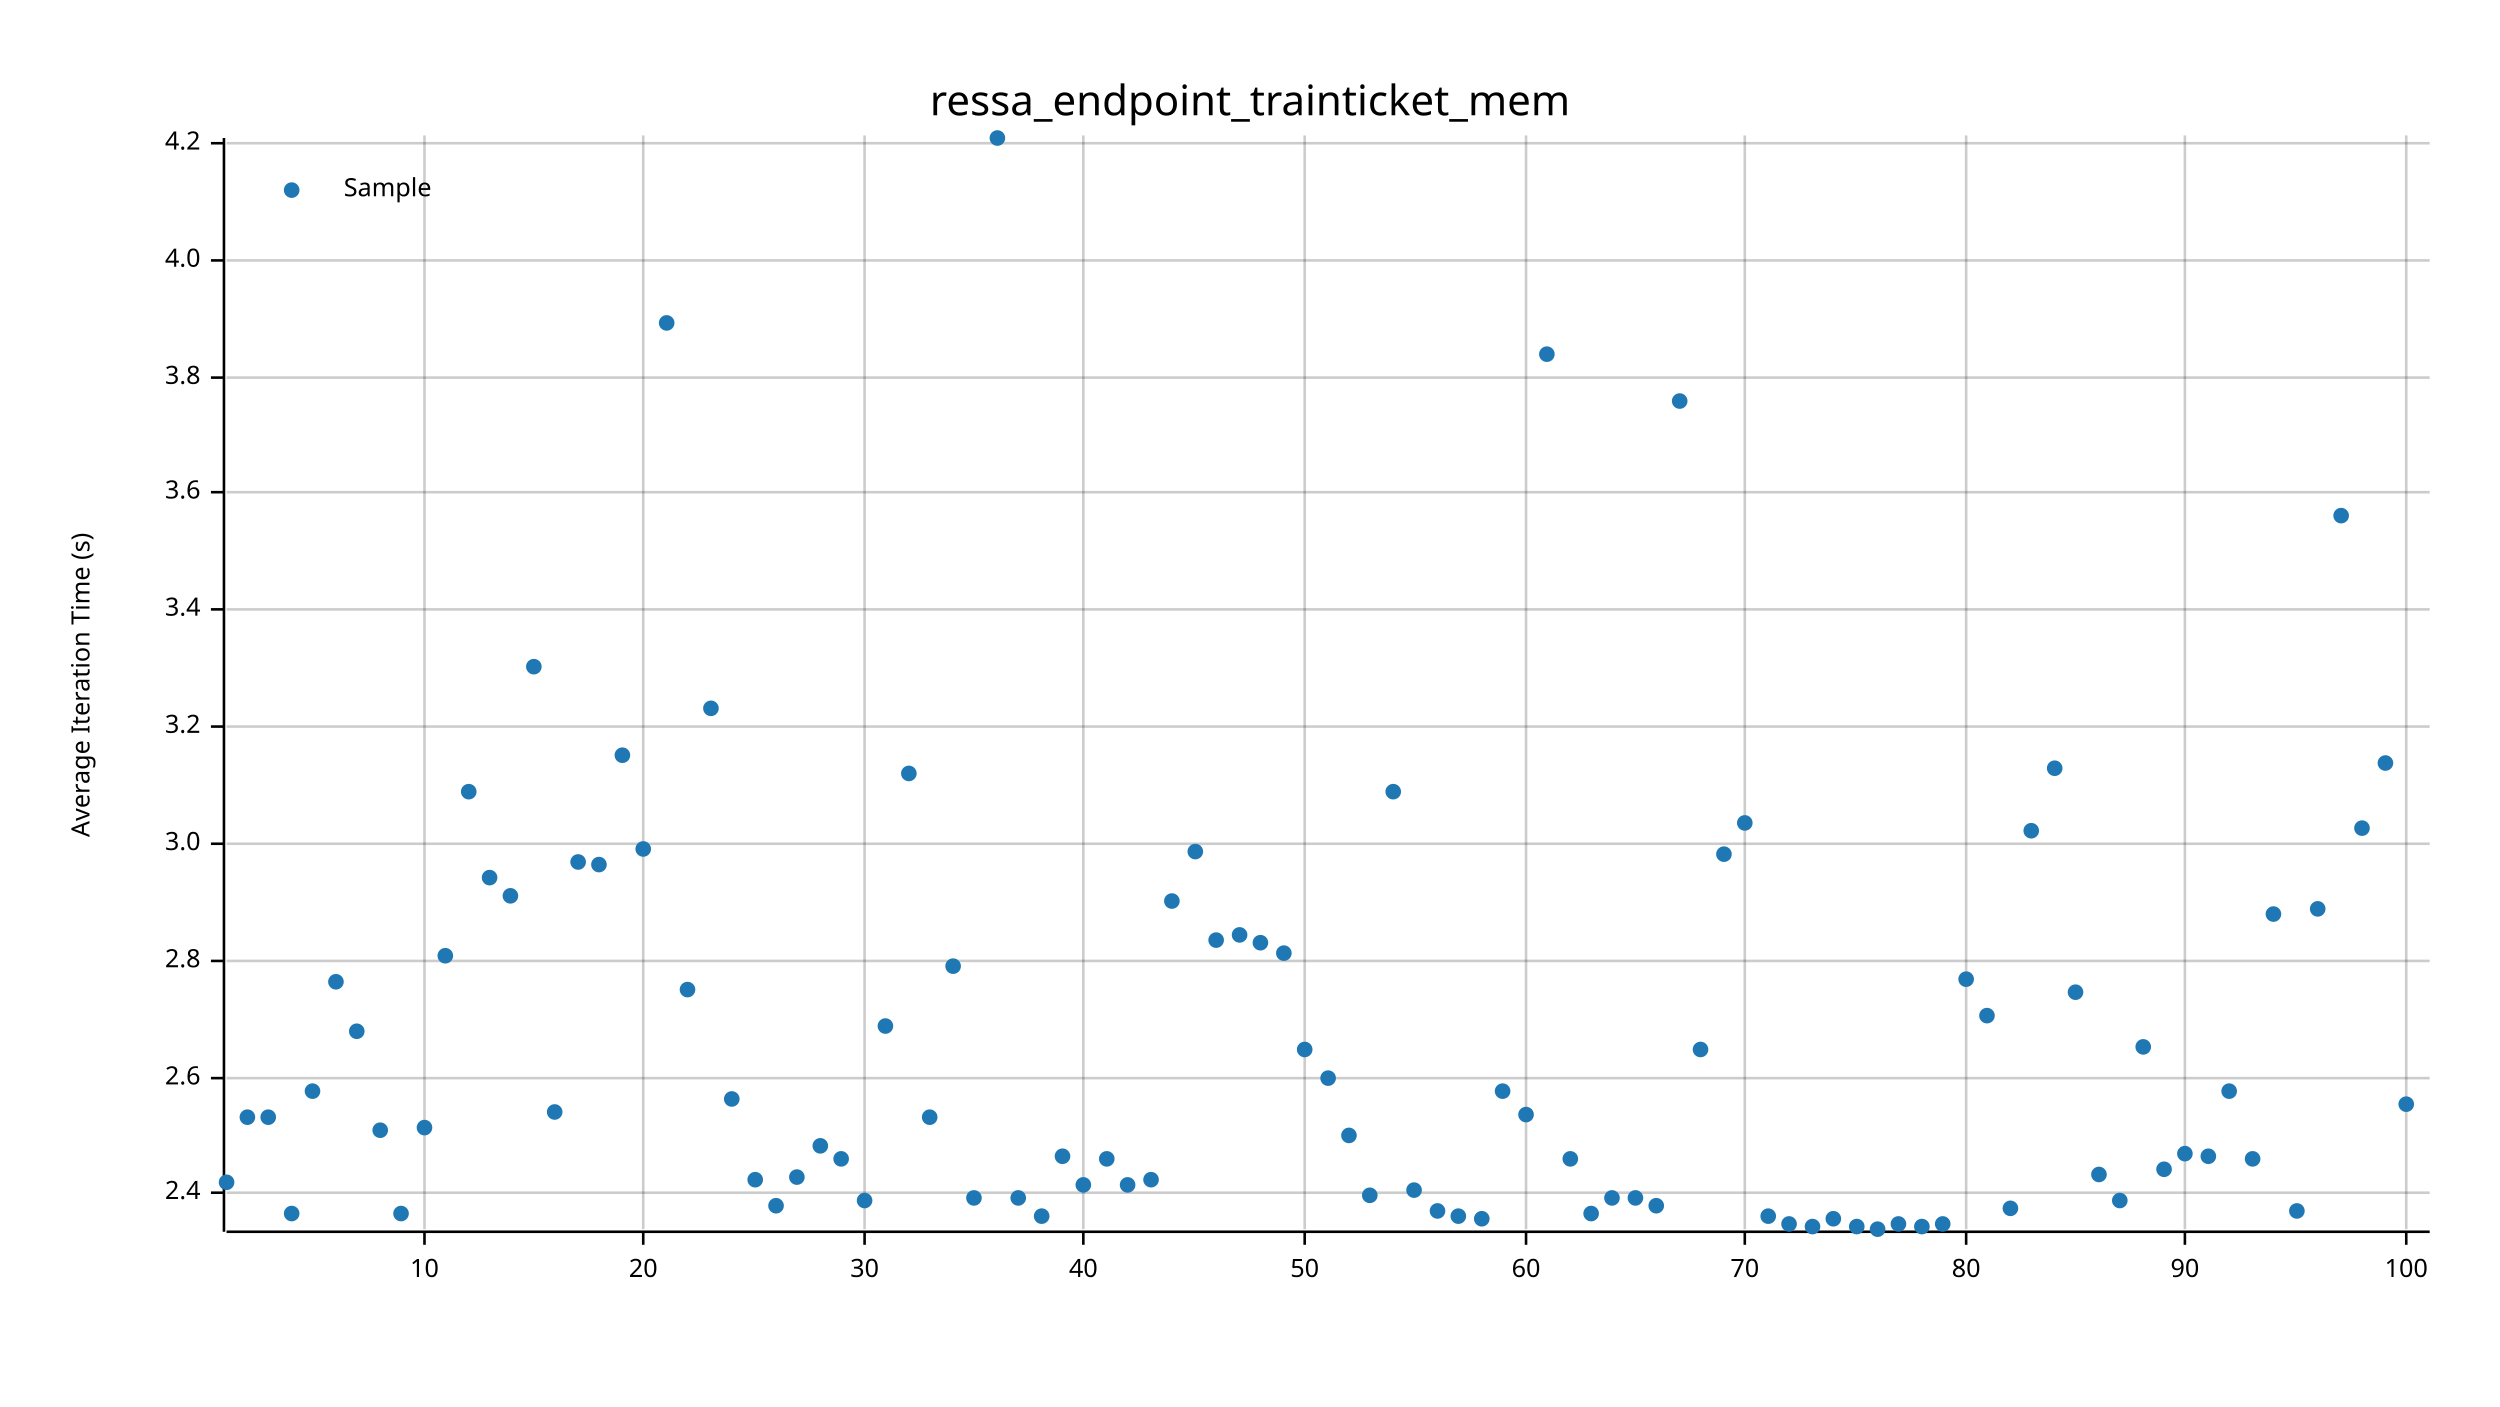
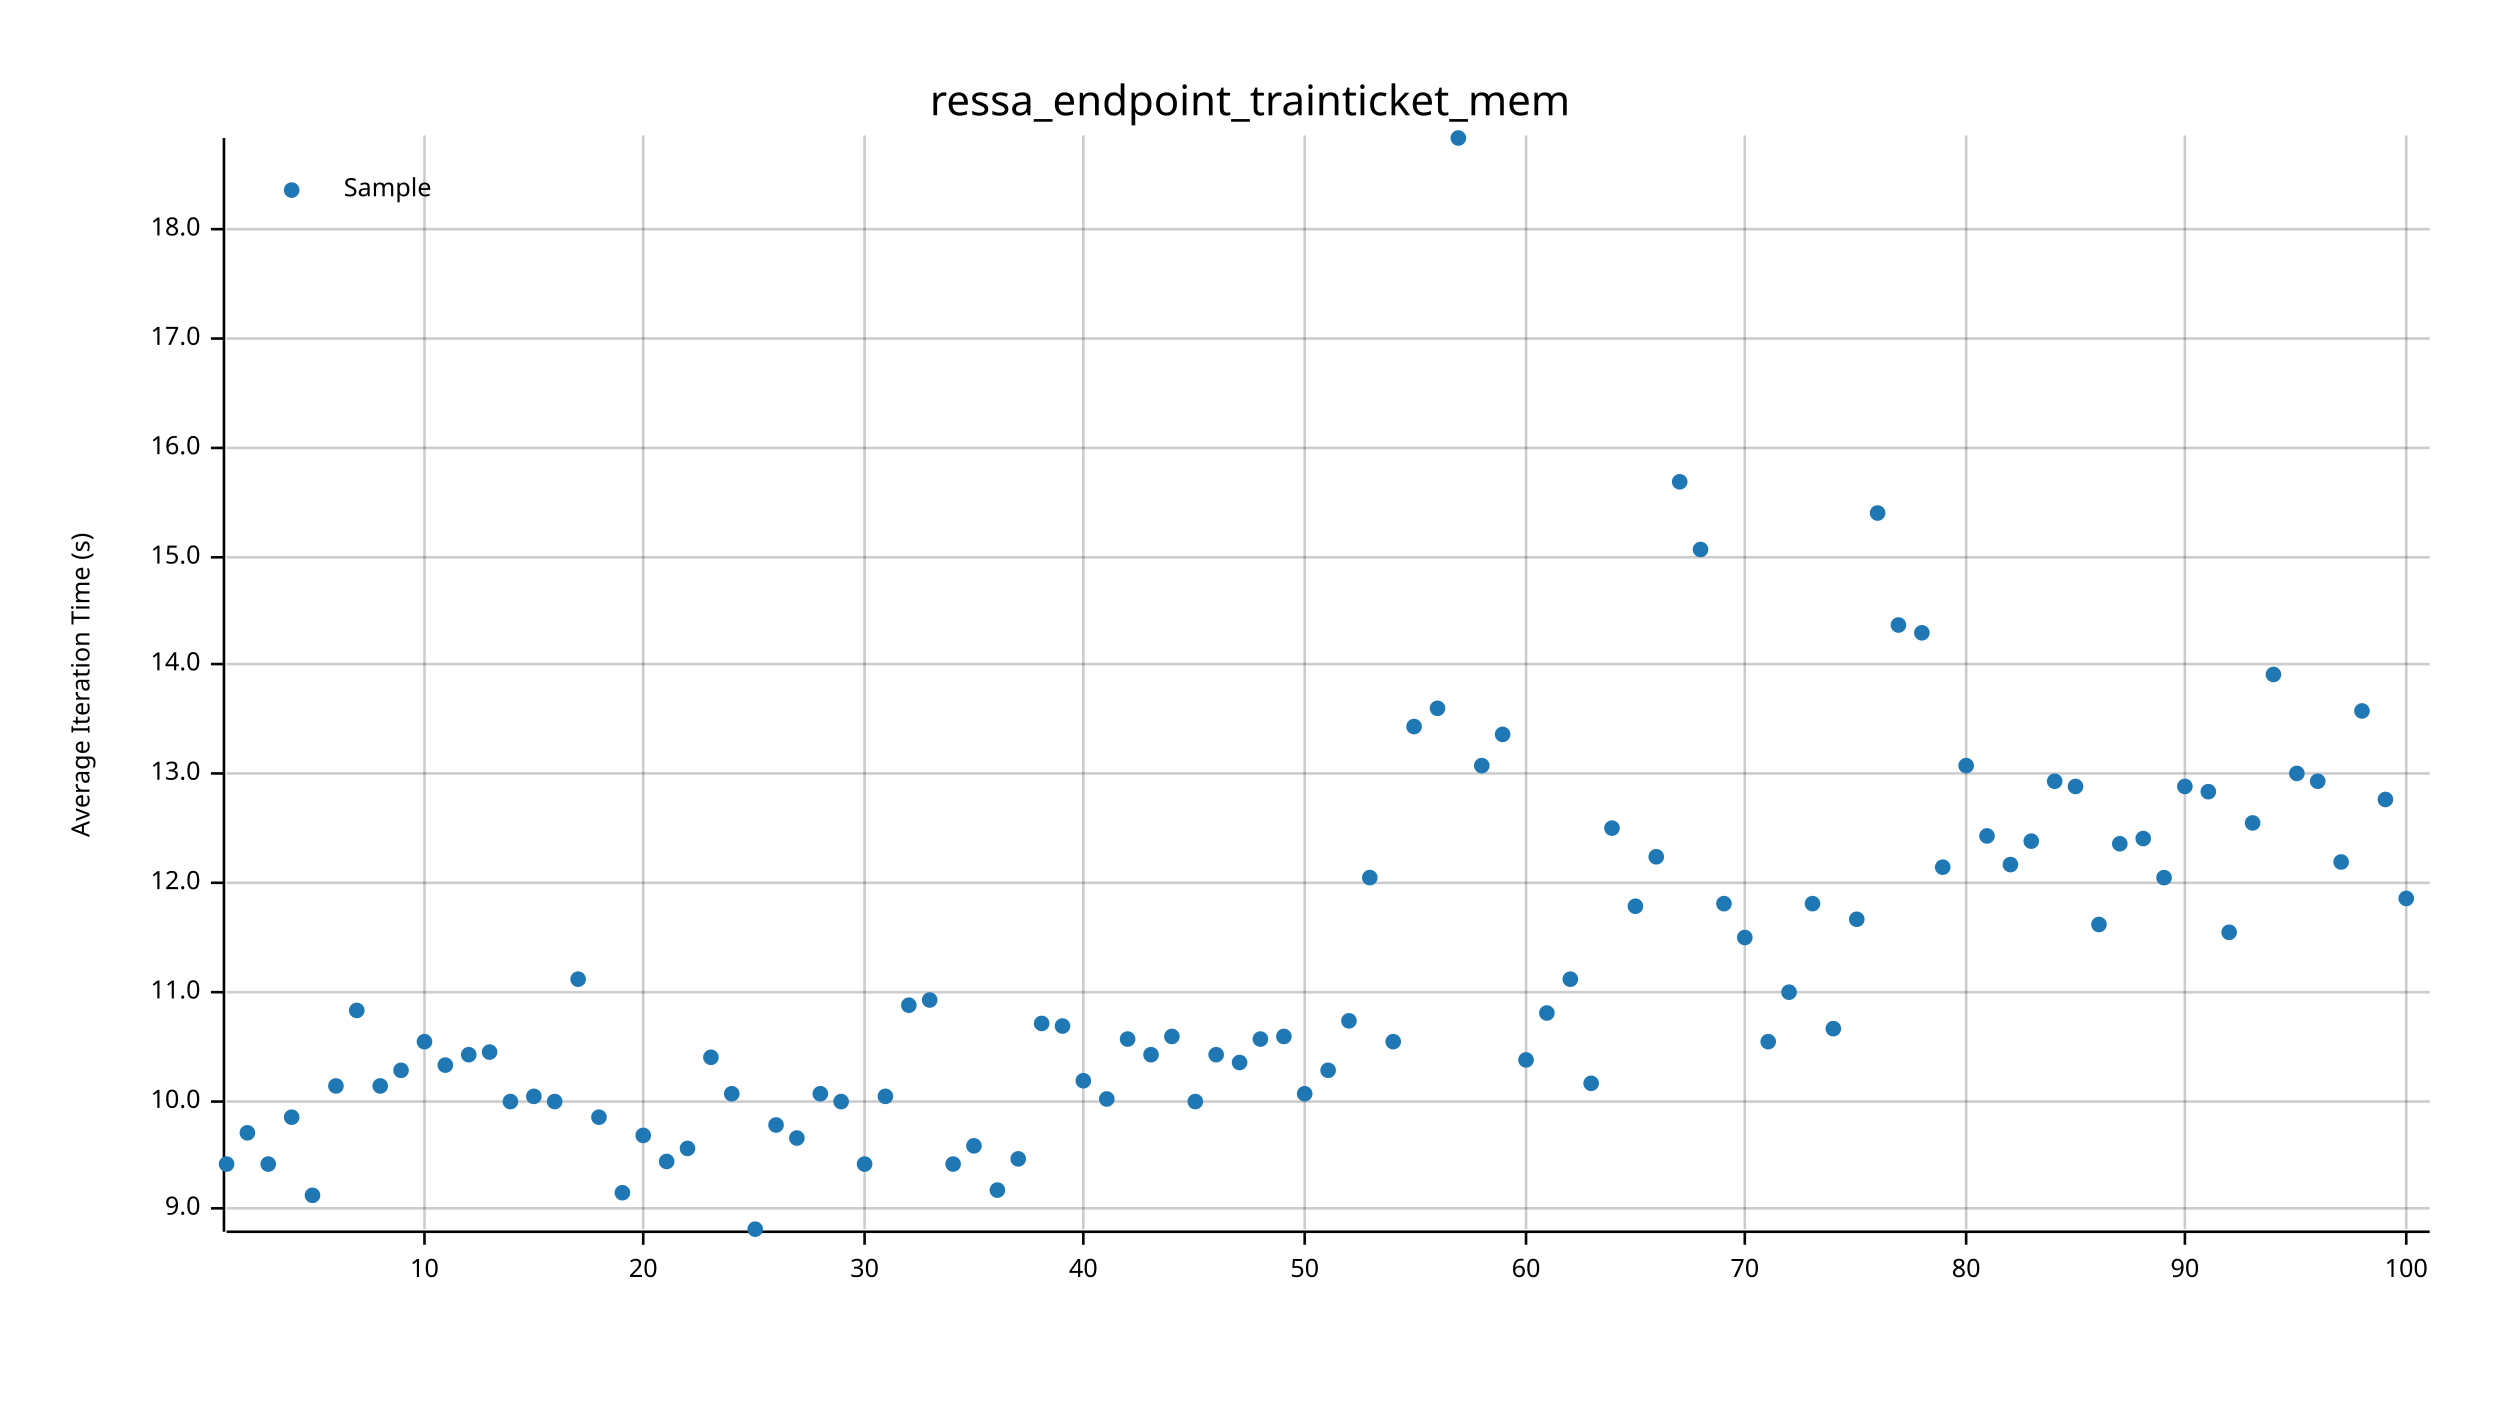
<svg xmlns="http://www.w3.org/2000/svg" width="960" height="540" viewBox="0 0 960 540">
  <text x="480" y="32" dy="0.76em" text-anchor="middle" font-family="sans-serif" font-size="16.129" opacity="1" fill="#000000">
ressa_endpoint_trainticket_mem
</text>
  <text x="27" y="263" dy="0.76em" text-anchor="middle" font-family="sans-serif" font-size="9.677" opacity="1" fill="#000000" transform="rotate(270, 27, 263)">
Average Iteration Time (s)
</text>
  <line opacity="0.2" stroke="#000000" stroke-width="1" x1="163" y1="472" x2="163" y2="52" />
  <line opacity="0.2" stroke="#000000" stroke-width="1" x1="247" y1="472" x2="247" y2="52" />
  <line opacity="0.2" stroke="#000000" stroke-width="1" x1="332" y1="472" x2="332" y2="52" />
  <line opacity="0.2" stroke="#000000" stroke-width="1" x1="416" y1="472" x2="416" y2="52" />
  <line opacity="0.2" stroke="#000000" stroke-width="1" x1="501" y1="472" x2="501" y2="52" />
  <line opacity="0.2" stroke="#000000" stroke-width="1" x1="586" y1="472" x2="586" y2="52" />
  <line opacity="0.2" stroke="#000000" stroke-width="1" x1="670" y1="472" x2="670" y2="52" />
  <line opacity="0.2" stroke="#000000" stroke-width="1" x1="755" y1="472" x2="755" y2="52" />
  <line opacity="0.2" stroke="#000000" stroke-width="1" x1="839" y1="472" x2="839" y2="52" />
  <line opacity="0.2" stroke="#000000" stroke-width="1" x1="924" y1="472" x2="924" y2="52" />
-   <line opacity="0.2" stroke="#000000" stroke-width="1" x1="87" y1="458" x2="933" y2="458" />
-   <line opacity="0.2" stroke="#000000" stroke-width="1" x1="87" y1="414" x2="933" y2="414" />
-   <line opacity="0.2" stroke="#000000" stroke-width="1" x1="87" y1="369" x2="933" y2="369" />
-   <line opacity="0.2" stroke="#000000" stroke-width="1" x1="87" y1="324" x2="933" y2="324" />
-   <line opacity="0.2" stroke="#000000" stroke-width="1" x1="87" y1="279" x2="933" y2="279" />
-   <line opacity="0.2" stroke="#000000" stroke-width="1" x1="87" y1="234" x2="933" y2="234" />
-   <line opacity="0.2" stroke="#000000" stroke-width="1" x1="87" y1="189" x2="933" y2="189" />
-   <line opacity="0.2" stroke="#000000" stroke-width="1" x1="87" y1="145" x2="933" y2="145" />
-   <line opacity="0.2" stroke="#000000" stroke-width="1" x1="87" y1="100" x2="933" y2="100" />
-   <line opacity="0.2" stroke="#000000" stroke-width="1" x1="87" y1="55" x2="933" y2="55" />
+   <line opacity="0.2" stroke="#000000" stroke-width="1" x1="87" y1="464" x2="933" y2="464" />
+   <line opacity="0.2" stroke="#000000" stroke-width="1" x1="87" y1="423" x2="933" y2="423" />
+   <line opacity="0.2" stroke="#000000" stroke-width="1" x1="87" y1="381" x2="933" y2="381" />
+   <line opacity="0.2" stroke="#000000" stroke-width="1" x1="87" y1="339" x2="933" y2="339" />
+   <line opacity="0.2" stroke="#000000" stroke-width="1" x1="87" y1="297" x2="933" y2="297" />
+   <line opacity="0.2" stroke="#000000" stroke-width="1" x1="87" y1="255" x2="933" y2="255" />
+   <line opacity="0.2" stroke="#000000" stroke-width="1" x1="87" y1="214" x2="933" y2="214" />
+   <line opacity="0.2" stroke="#000000" stroke-width="1" x1="87" y1="172" x2="933" y2="172" />
+   <line opacity="0.2" stroke="#000000" stroke-width="1" x1="87" y1="130" x2="933" y2="130" />
+   <line opacity="0.2" stroke="#000000" stroke-width="1" x1="87" y1="88" x2="933" y2="88" />
  <polyline fill="none" opacity="1" stroke="#000000" stroke-width="1" points="86,53 86,473 " />
-   <text x="77" y="458" dy="0.5ex" text-anchor="end" font-family="sans-serif" font-size="9.677" opacity="1" fill="#000000">
- 2.4
- </text>
-   <polyline fill="none" opacity="1" stroke="#000000" stroke-width="1" points="81,458 86,458 " />
-   <text x="77" y="414" dy="0.5ex" text-anchor="end" font-family="sans-serif" font-size="9.677" opacity="1" fill="#000000">
- 2.6
- </text>
-   <polyline fill="none" opacity="1" stroke="#000000" stroke-width="1" points="81,414 86,414 " />
-   <text x="77" y="369" dy="0.5ex" text-anchor="end" font-family="sans-serif" font-size="9.677" opacity="1" fill="#000000">
- 2.8
- </text>
-   <polyline fill="none" opacity="1" stroke="#000000" stroke-width="1" points="81,369 86,369 " />
-   <text x="77" y="324" dy="0.5ex" text-anchor="end" font-family="sans-serif" font-size="9.677" opacity="1" fill="#000000">
- 3.0
- </text>
-   <polyline fill="none" opacity="1" stroke="#000000" stroke-width="1" points="81,324 86,324 " />
-   <text x="77" y="279" dy="0.5ex" text-anchor="end" font-family="sans-serif" font-size="9.677" opacity="1" fill="#000000">
- 3.2
- </text>
-   <polyline fill="none" opacity="1" stroke="#000000" stroke-width="1" points="81,279 86,279 " />
-   <text x="77" y="234" dy="0.5ex" text-anchor="end" font-family="sans-serif" font-size="9.677" opacity="1" fill="#000000">
- 3.4
- </text>
-   <polyline fill="none" opacity="1" stroke="#000000" stroke-width="1" points="81,234 86,234 " />
-   <text x="77" y="189" dy="0.5ex" text-anchor="end" font-family="sans-serif" font-size="9.677" opacity="1" fill="#000000">
- 3.6
- </text>
-   <polyline fill="none" opacity="1" stroke="#000000" stroke-width="1" points="81,189 86,189 " />
-   <text x="77" y="145" dy="0.5ex" text-anchor="end" font-family="sans-serif" font-size="9.677" opacity="1" fill="#000000">
- 3.8
- </text>
-   <polyline fill="none" opacity="1" stroke="#000000" stroke-width="1" points="81,145 86,145 " />
-   <text x="77" y="100" dy="0.5ex" text-anchor="end" font-family="sans-serif" font-size="9.677" opacity="1" fill="#000000">
- 4.0
- </text>
-   <polyline fill="none" opacity="1" stroke="#000000" stroke-width="1" points="81,100 86,100 " />
-   <text x="77" y="55" dy="0.5ex" text-anchor="end" font-family="sans-serif" font-size="9.677" opacity="1" fill="#000000">
- 4.2
- </text>
-   <polyline fill="none" opacity="1" stroke="#000000" stroke-width="1" points="81,55 86,55 " />
+   <text x="77" y="464" dy="0.5ex" text-anchor="end" font-family="sans-serif" font-size="9.677" opacity="1" fill="#000000">
+ 9.0
+ </text>
+   <polyline fill="none" opacity="1" stroke="#000000" stroke-width="1" points="81,464 86,464 " />
+   <text x="77" y="423" dy="0.5ex" text-anchor="end" font-family="sans-serif" font-size="9.677" opacity="1" fill="#000000">
+ 10.0
+ </text>
+   <polyline fill="none" opacity="1" stroke="#000000" stroke-width="1" points="81,423 86,423 " />
+   <text x="77" y="381" dy="0.5ex" text-anchor="end" font-family="sans-serif" font-size="9.677" opacity="1" fill="#000000">
+ 11.0
+ </text>
+   <polyline fill="none" opacity="1" stroke="#000000" stroke-width="1" points="81,381 86,381 " />
+   <text x="77" y="339" dy="0.5ex" text-anchor="end" font-family="sans-serif" font-size="9.677" opacity="1" fill="#000000">
+ 12.0
+ </text>
+   <polyline fill="none" opacity="1" stroke="#000000" stroke-width="1" points="81,339 86,339 " />
+   <text x="77" y="297" dy="0.5ex" text-anchor="end" font-family="sans-serif" font-size="9.677" opacity="1" fill="#000000">
+ 13.0
+ </text>
+   <polyline fill="none" opacity="1" stroke="#000000" stroke-width="1" points="81,297 86,297 " />
+   <text x="77" y="255" dy="0.5ex" text-anchor="end" font-family="sans-serif" font-size="9.677" opacity="1" fill="#000000">
+ 14.0
+ </text>
+   <polyline fill="none" opacity="1" stroke="#000000" stroke-width="1" points="81,255 86,255 " />
+   <text x="77" y="214" dy="0.5ex" text-anchor="end" font-family="sans-serif" font-size="9.677" opacity="1" fill="#000000">
+ 15.0
+ </text>
+   <polyline fill="none" opacity="1" stroke="#000000" stroke-width="1" points="81,214 86,214 " />
+   <text x="77" y="172" dy="0.5ex" text-anchor="end" font-family="sans-serif" font-size="9.677" opacity="1" fill="#000000">
+ 16.0
+ </text>
+   <polyline fill="none" opacity="1" stroke="#000000" stroke-width="1" points="81,172 86,172 " />
+   <text x="77" y="130" dy="0.5ex" text-anchor="end" font-family="sans-serif" font-size="9.677" opacity="1" fill="#000000">
+ 17.0
+ </text>
+   <polyline fill="none" opacity="1" stroke="#000000" stroke-width="1" points="81,130 86,130 " />
+   <text x="77" y="88" dy="0.5ex" text-anchor="end" font-family="sans-serif" font-size="9.677" opacity="1" fill="#000000">
+ 18.0
+ </text>
+   <polyline fill="none" opacity="1" stroke="#000000" stroke-width="1" points="81,88 86,88 " />
  <polyline fill="none" opacity="1" stroke="#000000" stroke-width="1" points="87,473 933,473 " />
  <text x="163" y="483" dy="0.76em" text-anchor="middle" font-family="sans-serif" font-size="9.677" opacity="1" fill="#000000">
10
</text>
  <polyline fill="none" opacity="1" stroke="#000000" stroke-width="1" points="163,473 163,478 " />
  <text x="247" y="483" dy="0.76em" text-anchor="middle" font-family="sans-serif" font-size="9.677" opacity="1" fill="#000000">
20
</text>
  <polyline fill="none" opacity="1" stroke="#000000" stroke-width="1" points="247,473 247,478 " />
  <text x="332" y="483" dy="0.76em" text-anchor="middle" font-family="sans-serif" font-size="9.677" opacity="1" fill="#000000">
30
</text>
  <polyline fill="none" opacity="1" stroke="#000000" stroke-width="1" points="332,473 332,478 " />
  <text x="416" y="483" dy="0.76em" text-anchor="middle" font-family="sans-serif" font-size="9.677" opacity="1" fill="#000000">
40
</text>
  <polyline fill="none" opacity="1" stroke="#000000" stroke-width="1" points="416,473 416,478 " />
  <text x="501" y="483" dy="0.76em" text-anchor="middle" font-family="sans-serif" font-size="9.677" opacity="1" fill="#000000">
50
</text>
  <polyline fill="none" opacity="1" stroke="#000000" stroke-width="1" points="501,473 501,478 " />
  <text x="586" y="483" dy="0.76em" text-anchor="middle" font-family="sans-serif" font-size="9.677" opacity="1" fill="#000000">
60
</text>
  <polyline fill="none" opacity="1" stroke="#000000" stroke-width="1" points="586,473 586,478 " />
  <text x="670" y="483" dy="0.76em" text-anchor="middle" font-family="sans-serif" font-size="9.677" opacity="1" fill="#000000">
70
</text>
  <polyline fill="none" opacity="1" stroke="#000000" stroke-width="1" points="670,473 670,478 " />
  <text x="755" y="483" dy="0.76em" text-anchor="middle" font-family="sans-serif" font-size="9.677" opacity="1" fill="#000000">
80
</text>
  <polyline fill="none" opacity="1" stroke="#000000" stroke-width="1" points="755,473 755,478 " />
  <text x="839" y="483" dy="0.76em" text-anchor="middle" font-family="sans-serif" font-size="9.677" opacity="1" fill="#000000">
90
</text>
  <polyline fill="none" opacity="1" stroke="#000000" stroke-width="1" points="839,473 839,478 " />
  <text x="924" y="483" dy="0.76em" text-anchor="middle" font-family="sans-serif" font-size="9.677" opacity="1" fill="#000000">
100
</text>
  <polyline fill="none" opacity="1" stroke="#000000" stroke-width="1" points="924,473 924,478 " />
-   <circle cx="87" cy="454" r="3" opacity="1" fill="#1F78B4" stroke="none" stroke-width="1" />
-   <circle cx="95" cy="429" r="3" opacity="1" fill="#1F78B4" stroke="none" stroke-width="1" />
-   <circle cx="103" cy="429" r="3" opacity="1" fill="#1F78B4" stroke="none" stroke-width="1" />
-   <circle cx="112" cy="466" r="3" opacity="1" fill="#1F78B4" stroke="none" stroke-width="1" />
-   <circle cx="120" cy="419" r="3" opacity="1" fill="#1F78B4" stroke="none" stroke-width="1" />
-   <circle cx="129" cy="377" r="3" opacity="1" fill="#1F78B4" stroke="none" stroke-width="1" />
-   <circle cx="137" cy="396" r="3" opacity="1" fill="#1F78B4" stroke="none" stroke-width="1" />
-   <circle cx="146" cy="434" r="3" opacity="1" fill="#1F78B4" stroke="none" stroke-width="1" />
-   <circle cx="154" cy="466" r="3" opacity="1" fill="#1F78B4" stroke="none" stroke-width="1" />
-   <circle cx="163" cy="433" r="3" opacity="1" fill="#1F78B4" stroke="none" stroke-width="1" />
-   <circle cx="171" cy="367" r="3" opacity="1" fill="#1F78B4" stroke="none" stroke-width="1" />
-   <circle cx="180" cy="304" r="3" opacity="1" fill="#1F78B4" stroke="none" stroke-width="1" />
-   <circle cx="188" cy="337" r="3" opacity="1" fill="#1F78B4" stroke="none" stroke-width="1" />
-   <circle cx="196" cy="344" r="3" opacity="1" fill="#1F78B4" stroke="none" stroke-width="1" />
-   <circle cx="205" cy="256" r="3" opacity="1" fill="#1F78B4" stroke="none" stroke-width="1" />
-   <circle cx="213" cy="427" r="3" opacity="1" fill="#1F78B4" stroke="none" stroke-width="1" />
-   <circle cx="222" cy="331" r="3" opacity="1" fill="#1F78B4" stroke="none" stroke-width="1" />
-   <circle cx="230" cy="332" r="3" opacity="1" fill="#1F78B4" stroke="none" stroke-width="1" />
-   <circle cx="239" cy="290" r="3" opacity="1" fill="#1F78B4" stroke="none" stroke-width="1" />
-   <circle cx="247" cy="326" r="3" opacity="1" fill="#1F78B4" stroke="none" stroke-width="1" />
-   <circle cx="256" cy="124" r="3" opacity="1" fill="#1F78B4" stroke="none" stroke-width="1" />
-   <circle cx="264" cy="380" r="3" opacity="1" fill="#1F78B4" stroke="none" stroke-width="1" />
-   <circle cx="273" cy="272" r="3" opacity="1" fill="#1F78B4" stroke="none" stroke-width="1" />
-   <circle cx="281" cy="422" r="3" opacity="1" fill="#1F78B4" stroke="none" stroke-width="1" />
-   <circle cx="290" cy="453" r="3" opacity="1" fill="#1F78B4" stroke="none" stroke-width="1" />
-   <circle cx="298" cy="463" r="3" opacity="1" fill="#1F78B4" stroke="none" stroke-width="1" />
-   <circle cx="306" cy="452" r="3" opacity="1" fill="#1F78B4" stroke="none" stroke-width="1" />
-   <circle cx="315" cy="440" r="3" opacity="1" fill="#1F78B4" stroke="none" stroke-width="1" />
-   <circle cx="323" cy="445" r="3" opacity="1" fill="#1F78B4" stroke="none" stroke-width="1" />
-   <circle cx="332" cy="461" r="3" opacity="1" fill="#1F78B4" stroke="none" stroke-width="1" />
-   <circle cx="340" cy="394" r="3" opacity="1" fill="#1F78B4" stroke="none" stroke-width="1" />
-   <circle cx="349" cy="297" r="3" opacity="1" fill="#1F78B4" stroke="none" stroke-width="1" />
-   <circle cx="357" cy="429" r="3" opacity="1" fill="#1F78B4" stroke="none" stroke-width="1" />
-   <circle cx="366" cy="371" r="3" opacity="1" fill="#1F78B4" stroke="none" stroke-width="1" />
-   <circle cx="374" cy="460" r="3" opacity="1" fill="#1F78B4" stroke="none" stroke-width="1" />
-   <circle cx="383" cy="53" r="3" opacity="1" fill="#1F78B4" stroke="none" stroke-width="1" />
-   <circle cx="391" cy="460" r="3" opacity="1" fill="#1F78B4" stroke="none" stroke-width="1" />
-   <circle cx="400" cy="467" r="3" opacity="1" fill="#1F78B4" stroke="none" stroke-width="1" />
-   <circle cx="408" cy="444" r="3" opacity="1" fill="#1F78B4" stroke="none" stroke-width="1" />
-   <circle cx="416" cy="455" r="3" opacity="1" fill="#1F78B4" stroke="none" stroke-width="1" />
-   <circle cx="425" cy="445" r="3" opacity="1" fill="#1F78B4" stroke="none" stroke-width="1" />
-   <circle cx="433" cy="455" r="3" opacity="1" fill="#1F78B4" stroke="none" stroke-width="1" />
-   <circle cx="442" cy="453" r="3" opacity="1" fill="#1F78B4" stroke="none" stroke-width="1" />
-   <circle cx="450" cy="346" r="3" opacity="1" fill="#1F78B4" stroke="none" stroke-width="1" />
-   <circle cx="459" cy="327" r="3" opacity="1" fill="#1F78B4" stroke="none" stroke-width="1" />
-   <circle cx="467" cy="361" r="3" opacity="1" fill="#1F78B4" stroke="none" stroke-width="1" />
-   <circle cx="476" cy="359" r="3" opacity="1" fill="#1F78B4" stroke="none" stroke-width="1" />
-   <circle cx="484" cy="362" r="3" opacity="1" fill="#1F78B4" stroke="none" stroke-width="1" />
-   <circle cx="493" cy="366" r="3" opacity="1" fill="#1F78B4" stroke="none" stroke-width="1" />
-   <circle cx="501" cy="403" r="3" opacity="1" fill="#1F78B4" stroke="none" stroke-width="1" />
-   <circle cx="510" cy="414" r="3" opacity="1" fill="#1F78B4" stroke="none" stroke-width="1" />
-   <circle cx="518" cy="436" r="3" opacity="1" fill="#1F78B4" stroke="none" stroke-width="1" />
-   <circle cx="526" cy="459" r="3" opacity="1" fill="#1F78B4" stroke="none" stroke-width="1" />
-   <circle cx="535" cy="304" r="3" opacity="1" fill="#1F78B4" stroke="none" stroke-width="1" />
-   <circle cx="543" cy="457" r="3" opacity="1" fill="#1F78B4" stroke="none" stroke-width="1" />
-   <circle cx="552" cy="465" r="3" opacity="1" fill="#1F78B4" stroke="none" stroke-width="1" />
-   <circle cx="560" cy="467" r="3" opacity="1" fill="#1F78B4" stroke="none" stroke-width="1" />
-   <circle cx="569" cy="468" r="3" opacity="1" fill="#1F78B4" stroke="none" stroke-width="1" />
-   <circle cx="577" cy="419" r="3" opacity="1" fill="#1F78B4" stroke="none" stroke-width="1" />
-   <circle cx="586" cy="428" r="3" opacity="1" fill="#1F78B4" stroke="none" stroke-width="1" />
-   <circle cx="594" cy="136" r="3" opacity="1" fill="#1F78B4" stroke="none" stroke-width="1" />
-   <circle cx="603" cy="445" r="3" opacity="1" fill="#1F78B4" stroke="none" stroke-width="1" />
-   <circle cx="611" cy="466" r="3" opacity="1" fill="#1F78B4" stroke="none" stroke-width="1" />
-   <circle cx="619" cy="460" r="3" opacity="1" fill="#1F78B4" stroke="none" stroke-width="1" />
-   <circle cx="628" cy="460" r="3" opacity="1" fill="#1F78B4" stroke="none" stroke-width="1" />
-   <circle cx="636" cy="463" r="3" opacity="1" fill="#1F78B4" stroke="none" stroke-width="1" />
-   <circle cx="645" cy="154" r="3" opacity="1" fill="#1F78B4" stroke="none" stroke-width="1" />
-   <circle cx="653" cy="403" r="3" opacity="1" fill="#1F78B4" stroke="none" stroke-width="1" />
-   <circle cx="662" cy="328" r="3" opacity="1" fill="#1F78B4" stroke="none" stroke-width="1" />
-   <circle cx="670" cy="316" r="3" opacity="1" fill="#1F78B4" stroke="none" stroke-width="1" />
-   <circle cx="679" cy="467" r="3" opacity="1" fill="#1F78B4" stroke="none" stroke-width="1" />
-   <circle cx="687" cy="470" r="3" opacity="1" fill="#1F78B4" stroke="none" stroke-width="1" />
-   <circle cx="696" cy="471" r="3" opacity="1" fill="#1F78B4" stroke="none" stroke-width="1" />
-   <circle cx="704" cy="468" r="3" opacity="1" fill="#1F78B4" stroke="none" stroke-width="1" />
-   <circle cx="713" cy="471" r="3" opacity="1" fill="#1F78B4" stroke="none" stroke-width="1" />
-   <circle cx="721" cy="472" r="3" opacity="1" fill="#1F78B4" stroke="none" stroke-width="1" />
-   <circle cx="729" cy="470" r="3" opacity="1" fill="#1F78B4" stroke="none" stroke-width="1" />
-   <circle cx="738" cy="471" r="3" opacity="1" fill="#1F78B4" stroke="none" stroke-width="1" />
-   <circle cx="746" cy="470" r="3" opacity="1" fill="#1F78B4" stroke="none" stroke-width="1" />
-   <circle cx="755" cy="376" r="3" opacity="1" fill="#1F78B4" stroke="none" stroke-width="1" />
-   <circle cx="763" cy="390" r="3" opacity="1" fill="#1F78B4" stroke="none" stroke-width="1" />
-   <circle cx="772" cy="464" r="3" opacity="1" fill="#1F78B4" stroke="none" stroke-width="1" />
-   <circle cx="780" cy="319" r="3" opacity="1" fill="#1F78B4" stroke="none" stroke-width="1" />
-   <circle cx="789" cy="295" r="3" opacity="1" fill="#1F78B4" stroke="none" stroke-width="1" />
-   <circle cx="797" cy="381" r="3" opacity="1" fill="#1F78B4" stroke="none" stroke-width="1" />
-   <circle cx="806" cy="451" r="3" opacity="1" fill="#1F78B4" stroke="none" stroke-width="1" />
-   <circle cx="814" cy="461" r="3" opacity="1" fill="#1F78B4" stroke="none" stroke-width="1" />
-   <circle cx="823" cy="402" r="3" opacity="1" fill="#1F78B4" stroke="none" stroke-width="1" />
-   <circle cx="831" cy="449" r="3" opacity="1" fill="#1F78B4" stroke="none" stroke-width="1" />
-   <circle cx="839" cy="443" r="3" opacity="1" fill="#1F78B4" stroke="none" stroke-width="1" />
-   <circle cx="848" cy="444" r="3" opacity="1" fill="#1F78B4" stroke="none" stroke-width="1" />
-   <circle cx="856" cy="419" r="3" opacity="1" fill="#1F78B4" stroke="none" stroke-width="1" />
-   <circle cx="865" cy="445" r="3" opacity="1" fill="#1F78B4" stroke="none" stroke-width="1" />
-   <circle cx="873" cy="351" r="3" opacity="1" fill="#1F78B4" stroke="none" stroke-width="1" />
-   <circle cx="882" cy="465" r="3" opacity="1" fill="#1F78B4" stroke="none" stroke-width="1" />
-   <circle cx="890" cy="349" r="3" opacity="1" fill="#1F78B4" stroke="none" stroke-width="1" />
-   <circle cx="899" cy="198" r="3" opacity="1" fill="#1F78B4" stroke="none" stroke-width="1" />
-   <circle cx="907" cy="318" r="3" opacity="1" fill="#1F78B4" stroke="none" stroke-width="1" />
-   <circle cx="916" cy="293" r="3" opacity="1" fill="#1F78B4" stroke="none" stroke-width="1" />
-   <circle cx="924" cy="424" r="3" opacity="1" fill="#1F78B4" stroke="none" stroke-width="1" />
+   <circle cx="87" cy="447" r="3" opacity="1" fill="#1F78B4" stroke="none" stroke-width="1" />
+   <circle cx="95" cy="435" r="3" opacity="1" fill="#1F78B4" stroke="none" stroke-width="1" />
+   <circle cx="103" cy="447" r="3" opacity="1" fill="#1F78B4" stroke="none" stroke-width="1" />
+   <circle cx="112" cy="429" r="3" opacity="1" fill="#1F78B4" stroke="none" stroke-width="1" />
+   <circle cx="120" cy="459" r="3" opacity="1" fill="#1F78B4" stroke="none" stroke-width="1" />
+   <circle cx="129" cy="417" r="3" opacity="1" fill="#1F78B4" stroke="none" stroke-width="1" />
+   <circle cx="137" cy="388" r="3" opacity="1" fill="#1F78B4" stroke="none" stroke-width="1" />
+   <circle cx="146" cy="417" r="3" opacity="1" fill="#1F78B4" stroke="none" stroke-width="1" />
+   <circle cx="154" cy="411" r="3" opacity="1" fill="#1F78B4" stroke="none" stroke-width="1" />
+   <circle cx="163" cy="400" r="3" opacity="1" fill="#1F78B4" stroke="none" stroke-width="1" />
+   <circle cx="171" cy="409" r="3" opacity="1" fill="#1F78B4" stroke="none" stroke-width="1" />
+   <circle cx="180" cy="405" r="3" opacity="1" fill="#1F78B4" stroke="none" stroke-width="1" />
+   <circle cx="188" cy="404" r="3" opacity="1" fill="#1F78B4" stroke="none" stroke-width="1" />
+   <circle cx="196" cy="423" r="3" opacity="1" fill="#1F78B4" stroke="none" stroke-width="1" />
+   <circle cx="205" cy="421" r="3" opacity="1" fill="#1F78B4" stroke="none" stroke-width="1" />
+   <circle cx="213" cy="423" r="3" opacity="1" fill="#1F78B4" stroke="none" stroke-width="1" />
+   <circle cx="222" cy="376" r="3" opacity="1" fill="#1F78B4" stroke="none" stroke-width="1" />
+   <circle cx="230" cy="429" r="3" opacity="1" fill="#1F78B4" stroke="none" stroke-width="1" />
+   <circle cx="239" cy="458" r="3" opacity="1" fill="#1F78B4" stroke="none" stroke-width="1" />
+   <circle cx="247" cy="436" r="3" opacity="1" fill="#1F78B4" stroke="none" stroke-width="1" />
+   <circle cx="256" cy="446" r="3" opacity="1" fill="#1F78B4" stroke="none" stroke-width="1" />
+   <circle cx="264" cy="441" r="3" opacity="1" fill="#1F78B4" stroke="none" stroke-width="1" />
+   <circle cx="273" cy="406" r="3" opacity="1" fill="#1F78B4" stroke="none" stroke-width="1" />
+   <circle cx="281" cy="420" r="3" opacity="1" fill="#1F78B4" stroke="none" stroke-width="1" />
+   <circle cx="290" cy="472" r="3" opacity="1" fill="#1F78B4" stroke="none" stroke-width="1" />
+   <circle cx="298" cy="432" r="3" opacity="1" fill="#1F78B4" stroke="none" stroke-width="1" />
+   <circle cx="306" cy="437" r="3" opacity="1" fill="#1F78B4" stroke="none" stroke-width="1" />
+   <circle cx="315" cy="420" r="3" opacity="1" fill="#1F78B4" stroke="none" stroke-width="1" />
+   <circle cx="323" cy="423" r="3" opacity="1" fill="#1F78B4" stroke="none" stroke-width="1" />
+   <circle cx="332" cy="447" r="3" opacity="1" fill="#1F78B4" stroke="none" stroke-width="1" />
+   <circle cx="340" cy="421" r="3" opacity="1" fill="#1F78B4" stroke="none" stroke-width="1" />
+   <circle cx="349" cy="386" r="3" opacity="1" fill="#1F78B4" stroke="none" stroke-width="1" />
+   <circle cx="357" cy="384" r="3" opacity="1" fill="#1F78B4" stroke="none" stroke-width="1" />
+   <circle cx="366" cy="447" r="3" opacity="1" fill="#1F78B4" stroke="none" stroke-width="1" />
+   <circle cx="374" cy="440" r="3" opacity="1" fill="#1F78B4" stroke="none" stroke-width="1" />
+   <circle cx="383" cy="457" r="3" opacity="1" fill="#1F78B4" stroke="none" stroke-width="1" />
+   <circle cx="391" cy="445" r="3" opacity="1" fill="#1F78B4" stroke="none" stroke-width="1" />
+   <circle cx="400" cy="393" r="3" opacity="1" fill="#1F78B4" stroke="none" stroke-width="1" />
+   <circle cx="408" cy="394" r="3" opacity="1" fill="#1F78B4" stroke="none" stroke-width="1" />
+   <circle cx="416" cy="415" r="3" opacity="1" fill="#1F78B4" stroke="none" stroke-width="1" />
+   <circle cx="425" cy="422" r="3" opacity="1" fill="#1F78B4" stroke="none" stroke-width="1" />
+   <circle cx="433" cy="399" r="3" opacity="1" fill="#1F78B4" stroke="none" stroke-width="1" />
+   <circle cx="442" cy="405" r="3" opacity="1" fill="#1F78B4" stroke="none" stroke-width="1" />
+   <circle cx="450" cy="398" r="3" opacity="1" fill="#1F78B4" stroke="none" stroke-width="1" />
+   <circle cx="459" cy="423" r="3" opacity="1" fill="#1F78B4" stroke="none" stroke-width="1" />
+   <circle cx="467" cy="405" r="3" opacity="1" fill="#1F78B4" stroke="none" stroke-width="1" />
+   <circle cx="476" cy="408" r="3" opacity="1" fill="#1F78B4" stroke="none" stroke-width="1" />
+   <circle cx="484" cy="399" r="3" opacity="1" fill="#1F78B4" stroke="none" stroke-width="1" />
+   <circle cx="493" cy="398" r="3" opacity="1" fill="#1F78B4" stroke="none" stroke-width="1" />
+   <circle cx="501" cy="420" r="3" opacity="1" fill="#1F78B4" stroke="none" stroke-width="1" />
+   <circle cx="510" cy="411" r="3" opacity="1" fill="#1F78B4" stroke="none" stroke-width="1" />
+   <circle cx="518" cy="392" r="3" opacity="1" fill="#1F78B4" stroke="none" stroke-width="1" />
+   <circle cx="526" cy="337" r="3" opacity="1" fill="#1F78B4" stroke="none" stroke-width="1" />
+   <circle cx="535" cy="400" r="3" opacity="1" fill="#1F78B4" stroke="none" stroke-width="1" />
+   <circle cx="543" cy="279" r="3" opacity="1" fill="#1F78B4" stroke="none" stroke-width="1" />
+   <circle cx="552" cy="272" r="3" opacity="1" fill="#1F78B4" stroke="none" stroke-width="1" />
+   <circle cx="560" cy="53" r="3" opacity="1" fill="#1F78B4" stroke="none" stroke-width="1" />
+   <circle cx="569" cy="294" r="3" opacity="1" fill="#1F78B4" stroke="none" stroke-width="1" />
+   <circle cx="577" cy="282" r="3" opacity="1" fill="#1F78B4" stroke="none" stroke-width="1" />
+   <circle cx="586" cy="407" r="3" opacity="1" fill="#1F78B4" stroke="none" stroke-width="1" />
+   <circle cx="594" cy="389" r="3" opacity="1" fill="#1F78B4" stroke="none" stroke-width="1" />
+   <circle cx="603" cy="376" r="3" opacity="1" fill="#1F78B4" stroke="none" stroke-width="1" />
+   <circle cx="611" cy="416" r="3" opacity="1" fill="#1F78B4" stroke="none" stroke-width="1" />
+   <circle cx="619" cy="318" r="3" opacity="1" fill="#1F78B4" stroke="none" stroke-width="1" />
+   <circle cx="628" cy="348" r="3" opacity="1" fill="#1F78B4" stroke="none" stroke-width="1" />
+   <circle cx="636" cy="329" r="3" opacity="1" fill="#1F78B4" stroke="none" stroke-width="1" />
+   <circle cx="645" cy="185" r="3" opacity="1" fill="#1F78B4" stroke="none" stroke-width="1" />
+   <circle cx="653" cy="211" r="3" opacity="1" fill="#1F78B4" stroke="none" stroke-width="1" />
+   <circle cx="662" cy="347" r="3" opacity="1" fill="#1F78B4" stroke="none" stroke-width="1" />
+   <circle cx="670" cy="360" r="3" opacity="1" fill="#1F78B4" stroke="none" stroke-width="1" />
+   <circle cx="679" cy="400" r="3" opacity="1" fill="#1F78B4" stroke="none" stroke-width="1" />
+   <circle cx="687" cy="381" r="3" opacity="1" fill="#1F78B4" stroke="none" stroke-width="1" />
+   <circle cx="696" cy="347" r="3" opacity="1" fill="#1F78B4" stroke="none" stroke-width="1" />
+   <circle cx="704" cy="395" r="3" opacity="1" fill="#1F78B4" stroke="none" stroke-width="1" />
+   <circle cx="713" cy="353" r="3" opacity="1" fill="#1F78B4" stroke="none" stroke-width="1" />
+   <circle cx="721" cy="197" r="3" opacity="1" fill="#1F78B4" stroke="none" stroke-width="1" />
+   <circle cx="729" cy="240" r="3" opacity="1" fill="#1F78B4" stroke="none" stroke-width="1" />
+   <circle cx="738" cy="243" r="3" opacity="1" fill="#1F78B4" stroke="none" stroke-width="1" />
+   <circle cx="746" cy="333" r="3" opacity="1" fill="#1F78B4" stroke="none" stroke-width="1" />
+   <circle cx="755" cy="294" r="3" opacity="1" fill="#1F78B4" stroke="none" stroke-width="1" />
+   <circle cx="763" cy="321" r="3" opacity="1" fill="#1F78B4" stroke="none" stroke-width="1" />
+   <circle cx="772" cy="332" r="3" opacity="1" fill="#1F78B4" stroke="none" stroke-width="1" />
+   <circle cx="780" cy="323" r="3" opacity="1" fill="#1F78B4" stroke="none" stroke-width="1" />
+   <circle cx="789" cy="300" r="3" opacity="1" fill="#1F78B4" stroke="none" stroke-width="1" />
+   <circle cx="797" cy="302" r="3" opacity="1" fill="#1F78B4" stroke="none" stroke-width="1" />
+   <circle cx="806" cy="355" r="3" opacity="1" fill="#1F78B4" stroke="none" stroke-width="1" />
+   <circle cx="814" cy="324" r="3" opacity="1" fill="#1F78B4" stroke="none" stroke-width="1" />
+   <circle cx="823" cy="322" r="3" opacity="1" fill="#1F78B4" stroke="none" stroke-width="1" />
+   <circle cx="831" cy="337" r="3" opacity="1" fill="#1F78B4" stroke="none" stroke-width="1" />
+   <circle cx="839" cy="302" r="3" opacity="1" fill="#1F78B4" stroke="none" stroke-width="1" />
+   <circle cx="848" cy="304" r="3" opacity="1" fill="#1F78B4" stroke="none" stroke-width="1" />
+   <circle cx="856" cy="358" r="3" opacity="1" fill="#1F78B4" stroke="none" stroke-width="1" />
+   <circle cx="865" cy="316" r="3" opacity="1" fill="#1F78B4" stroke="none" stroke-width="1" />
+   <circle cx="873" cy="259" r="3" opacity="1" fill="#1F78B4" stroke="none" stroke-width="1" />
+   <circle cx="882" cy="297" r="3" opacity="1" fill="#1F78B4" stroke="none" stroke-width="1" />
+   <circle cx="890" cy="300" r="3" opacity="1" fill="#1F78B4" stroke="none" stroke-width="1" />
+   <circle cx="899" cy="331" r="3" opacity="1" fill="#1F78B4" stroke="none" stroke-width="1" />
+   <circle cx="907" cy="273" r="3" opacity="1" fill="#1F78B4" stroke="none" stroke-width="1" />
+   <circle cx="916" cy="307" r="3" opacity="1" fill="#1F78B4" stroke="none" stroke-width="1" />
+   <circle cx="924" cy="345" r="3" opacity="1" fill="#1F78B4" stroke="none" stroke-width="1" />
  <text x="132" y="68" dy="0.76em" text-anchor="start" font-family="sans-serif" font-size="9.677" opacity="1" fill="#000000">
Sample
</text>
  <circle cx="112" cy="73" r="3" opacity="1" fill="#1F78B4" stroke="none" stroke-width="1" />
</svg>
